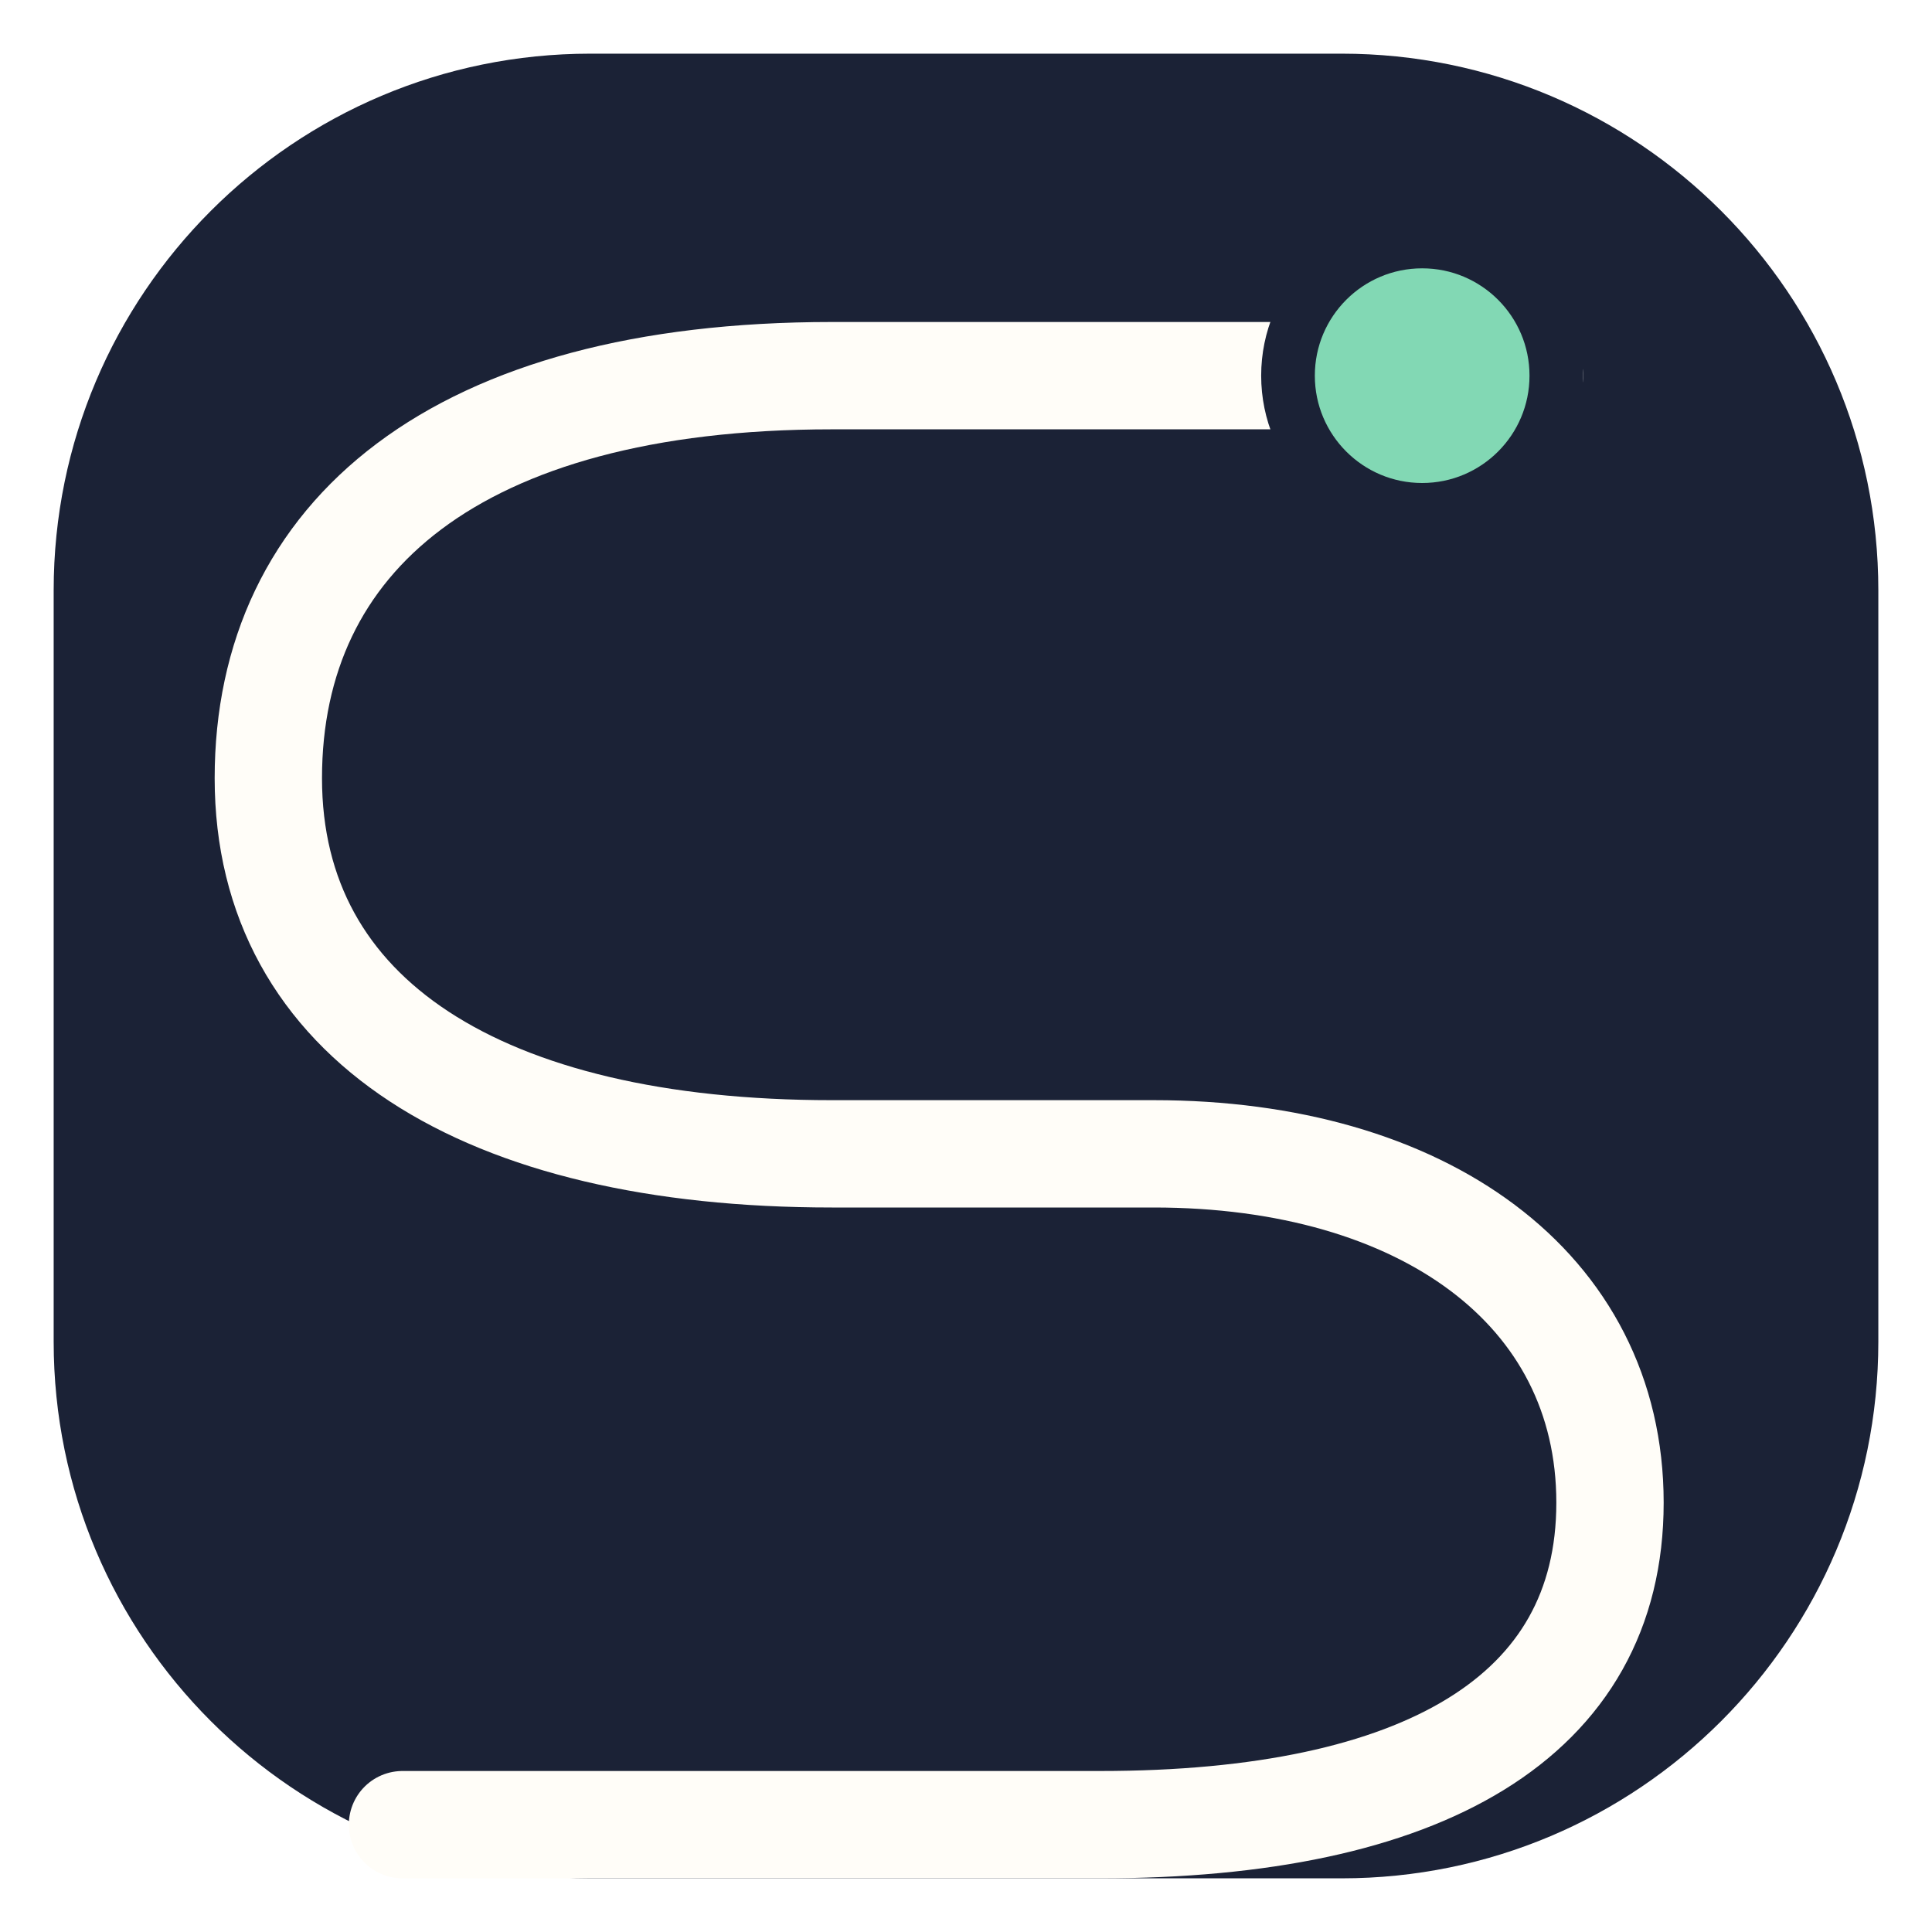
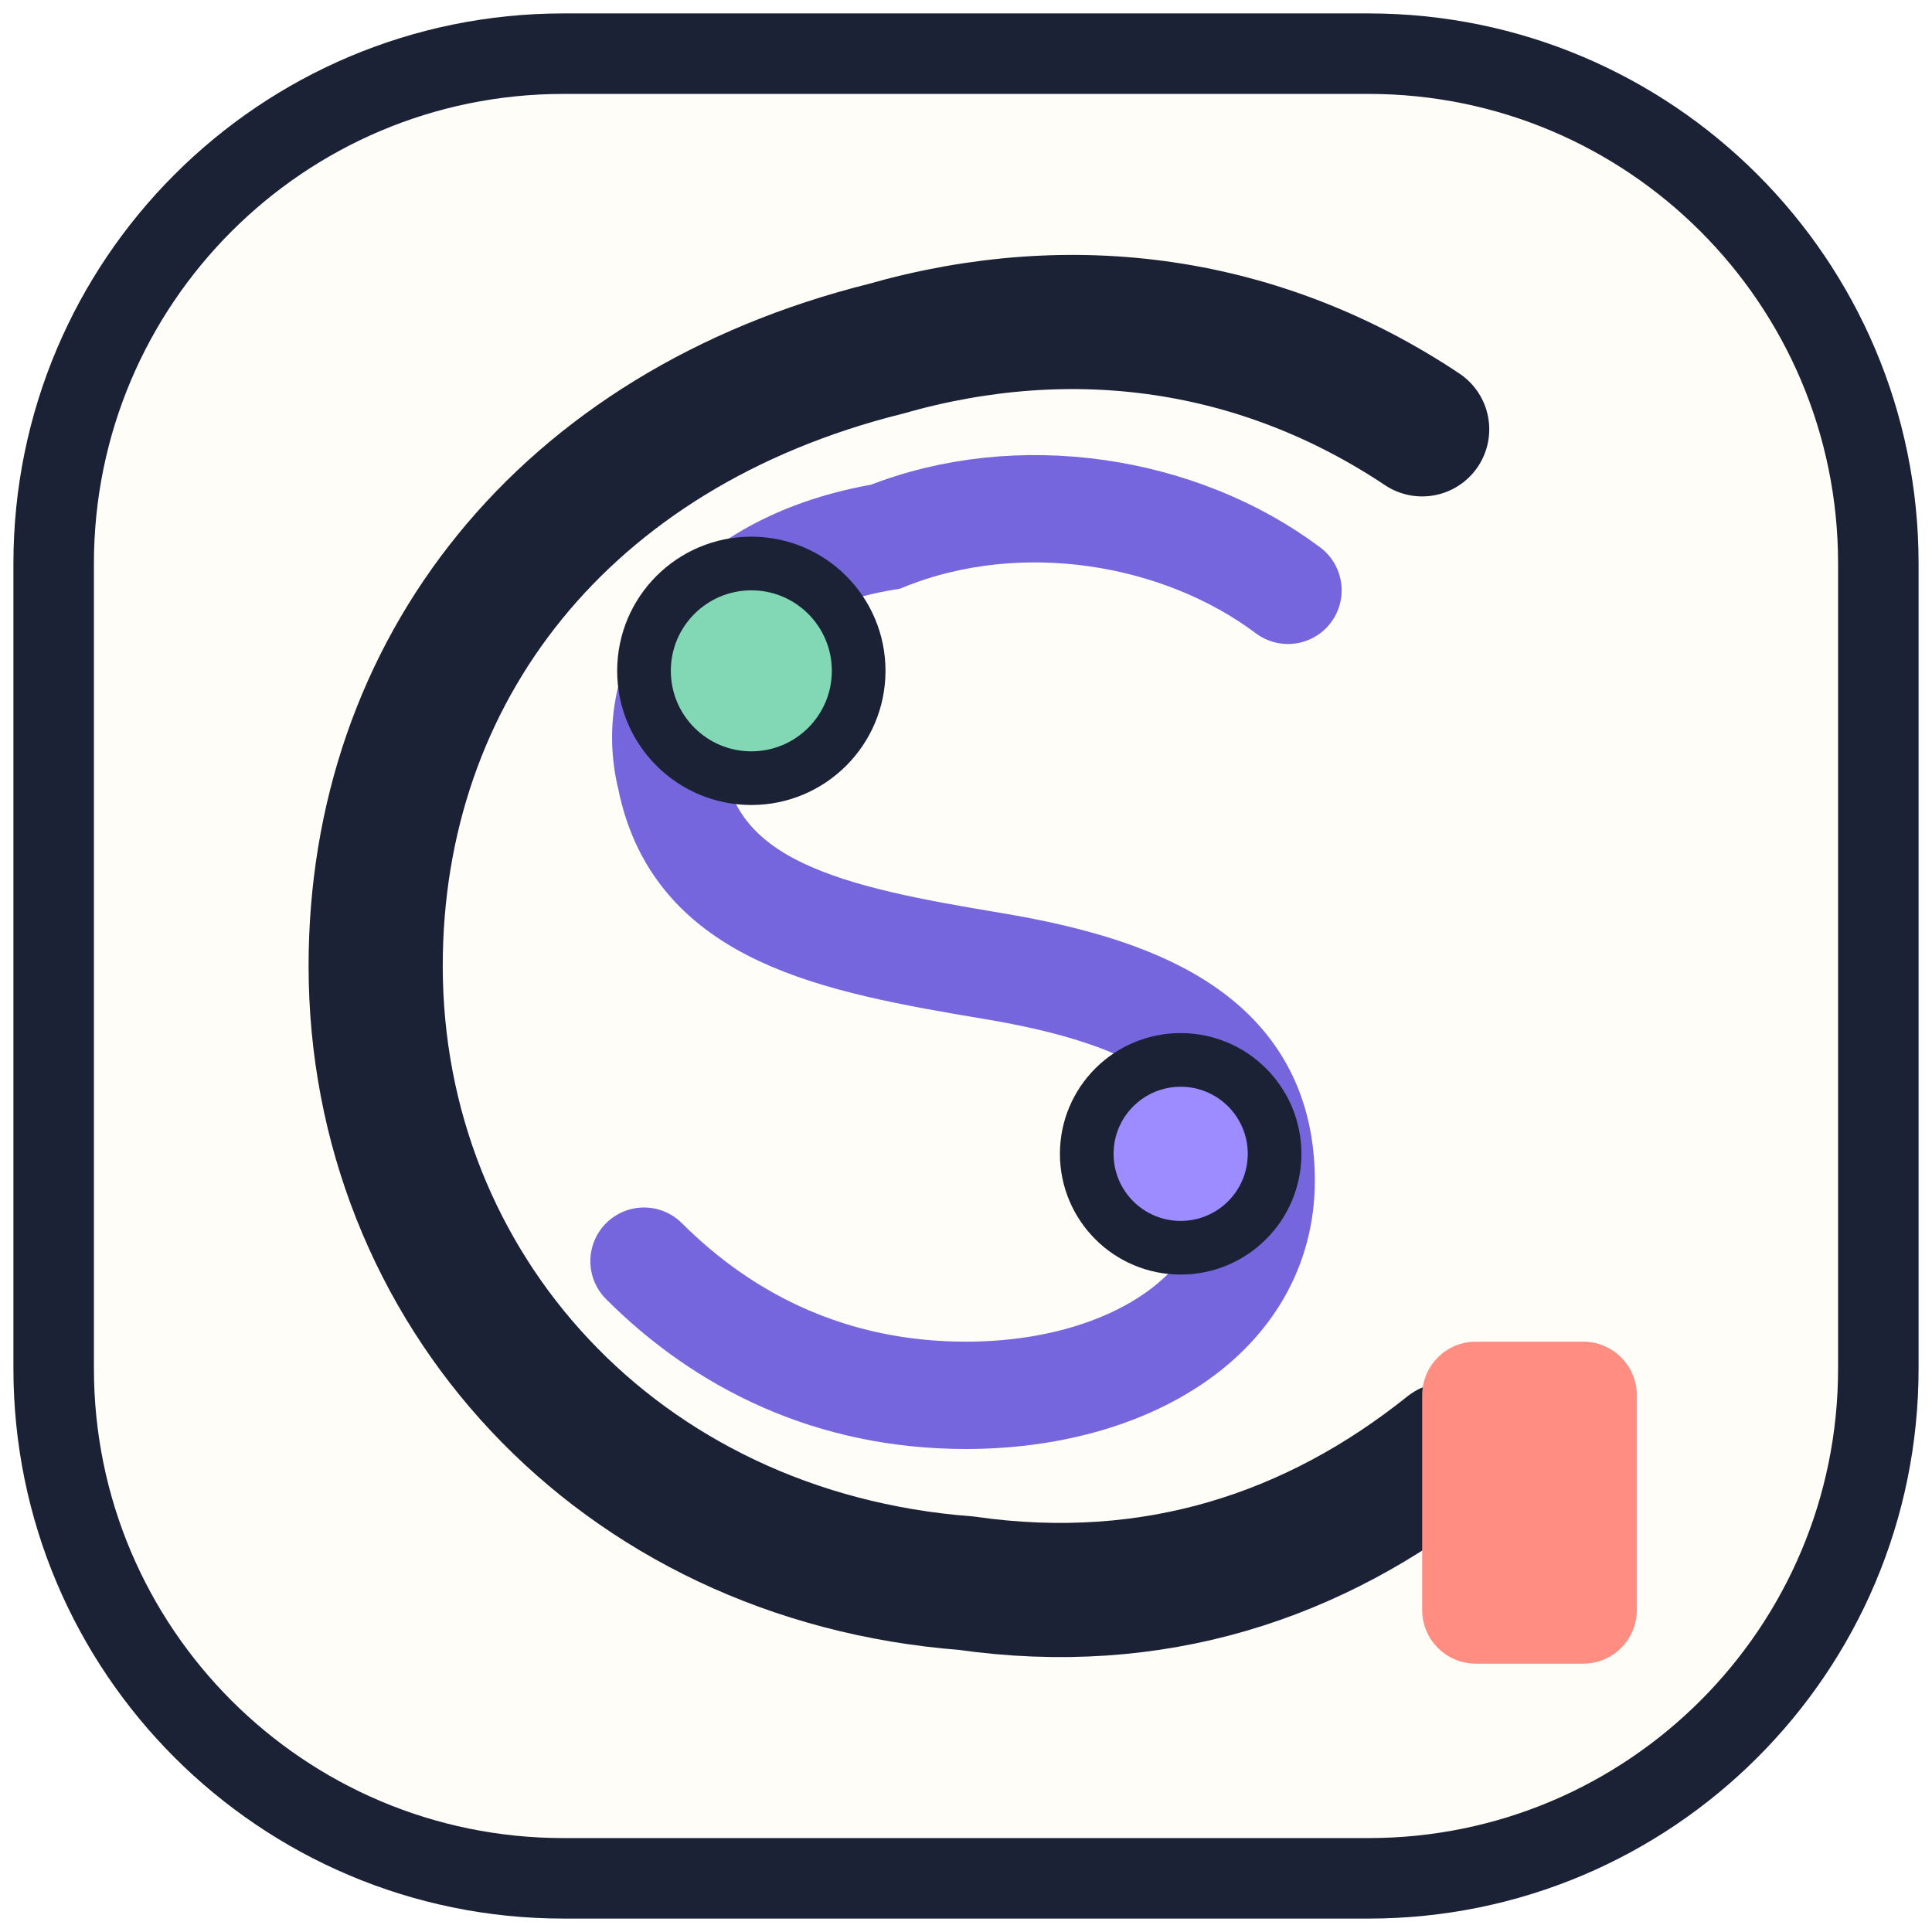
<svg xmlns="http://www.w3.org/2000/svg" width="64" height="64" viewBox="0 0 72 72" fill="none">
-   <rect x="2" y="2" width="68" height="68" rx="20" fill="#1B2236" />
-   <path d="M57 14H31C17 14 10 20 10 29s8 14 21 14h12c10 0 17 5 17 13s-7 12-19 12H15" stroke="#FFFDF8" stroke-width="4" stroke-linecap="round" stroke-linejoin="round" />
-   <circle cx="53" cy="14" r="5" fill="#82D8B4" stroke="#1B2236" stroke-width="2" />
+   <rect x="2" y="2" width="68" height="68" rx="19" fill="#FFFDF8" stroke="#1B2236" stroke-width="3" />
+   <path d="M53 16C47 12 40 11 33 13C21 16 14 25 14 36C14 48 23 58 36 59C43 60 49 58 54 54" stroke="#1B2236" stroke-width="5" stroke-linecap="round" />
+   <path d="M48 22C44 19 38 18 33 20C27 21 24 25 25 29C26 34 31 35 37 36C43 37 47 39 47 44C47 49 42 52 36 52C31 52 27 50 24 47" stroke="#7666DD" stroke-width="4" stroke-linecap="round" />
+   <circle cx="28" cy="25" r="4" fill="#82D8B4" stroke="#1B2236" stroke-width="2" />
+   <circle cx="44" cy="43" r="3.5" fill="#9C8CFF" stroke="#1B2236" stroke-width="2" />
+   <rect x="53" y="50" width="8" height="12" rx="2" fill="#FF8D82" />
</svg>
